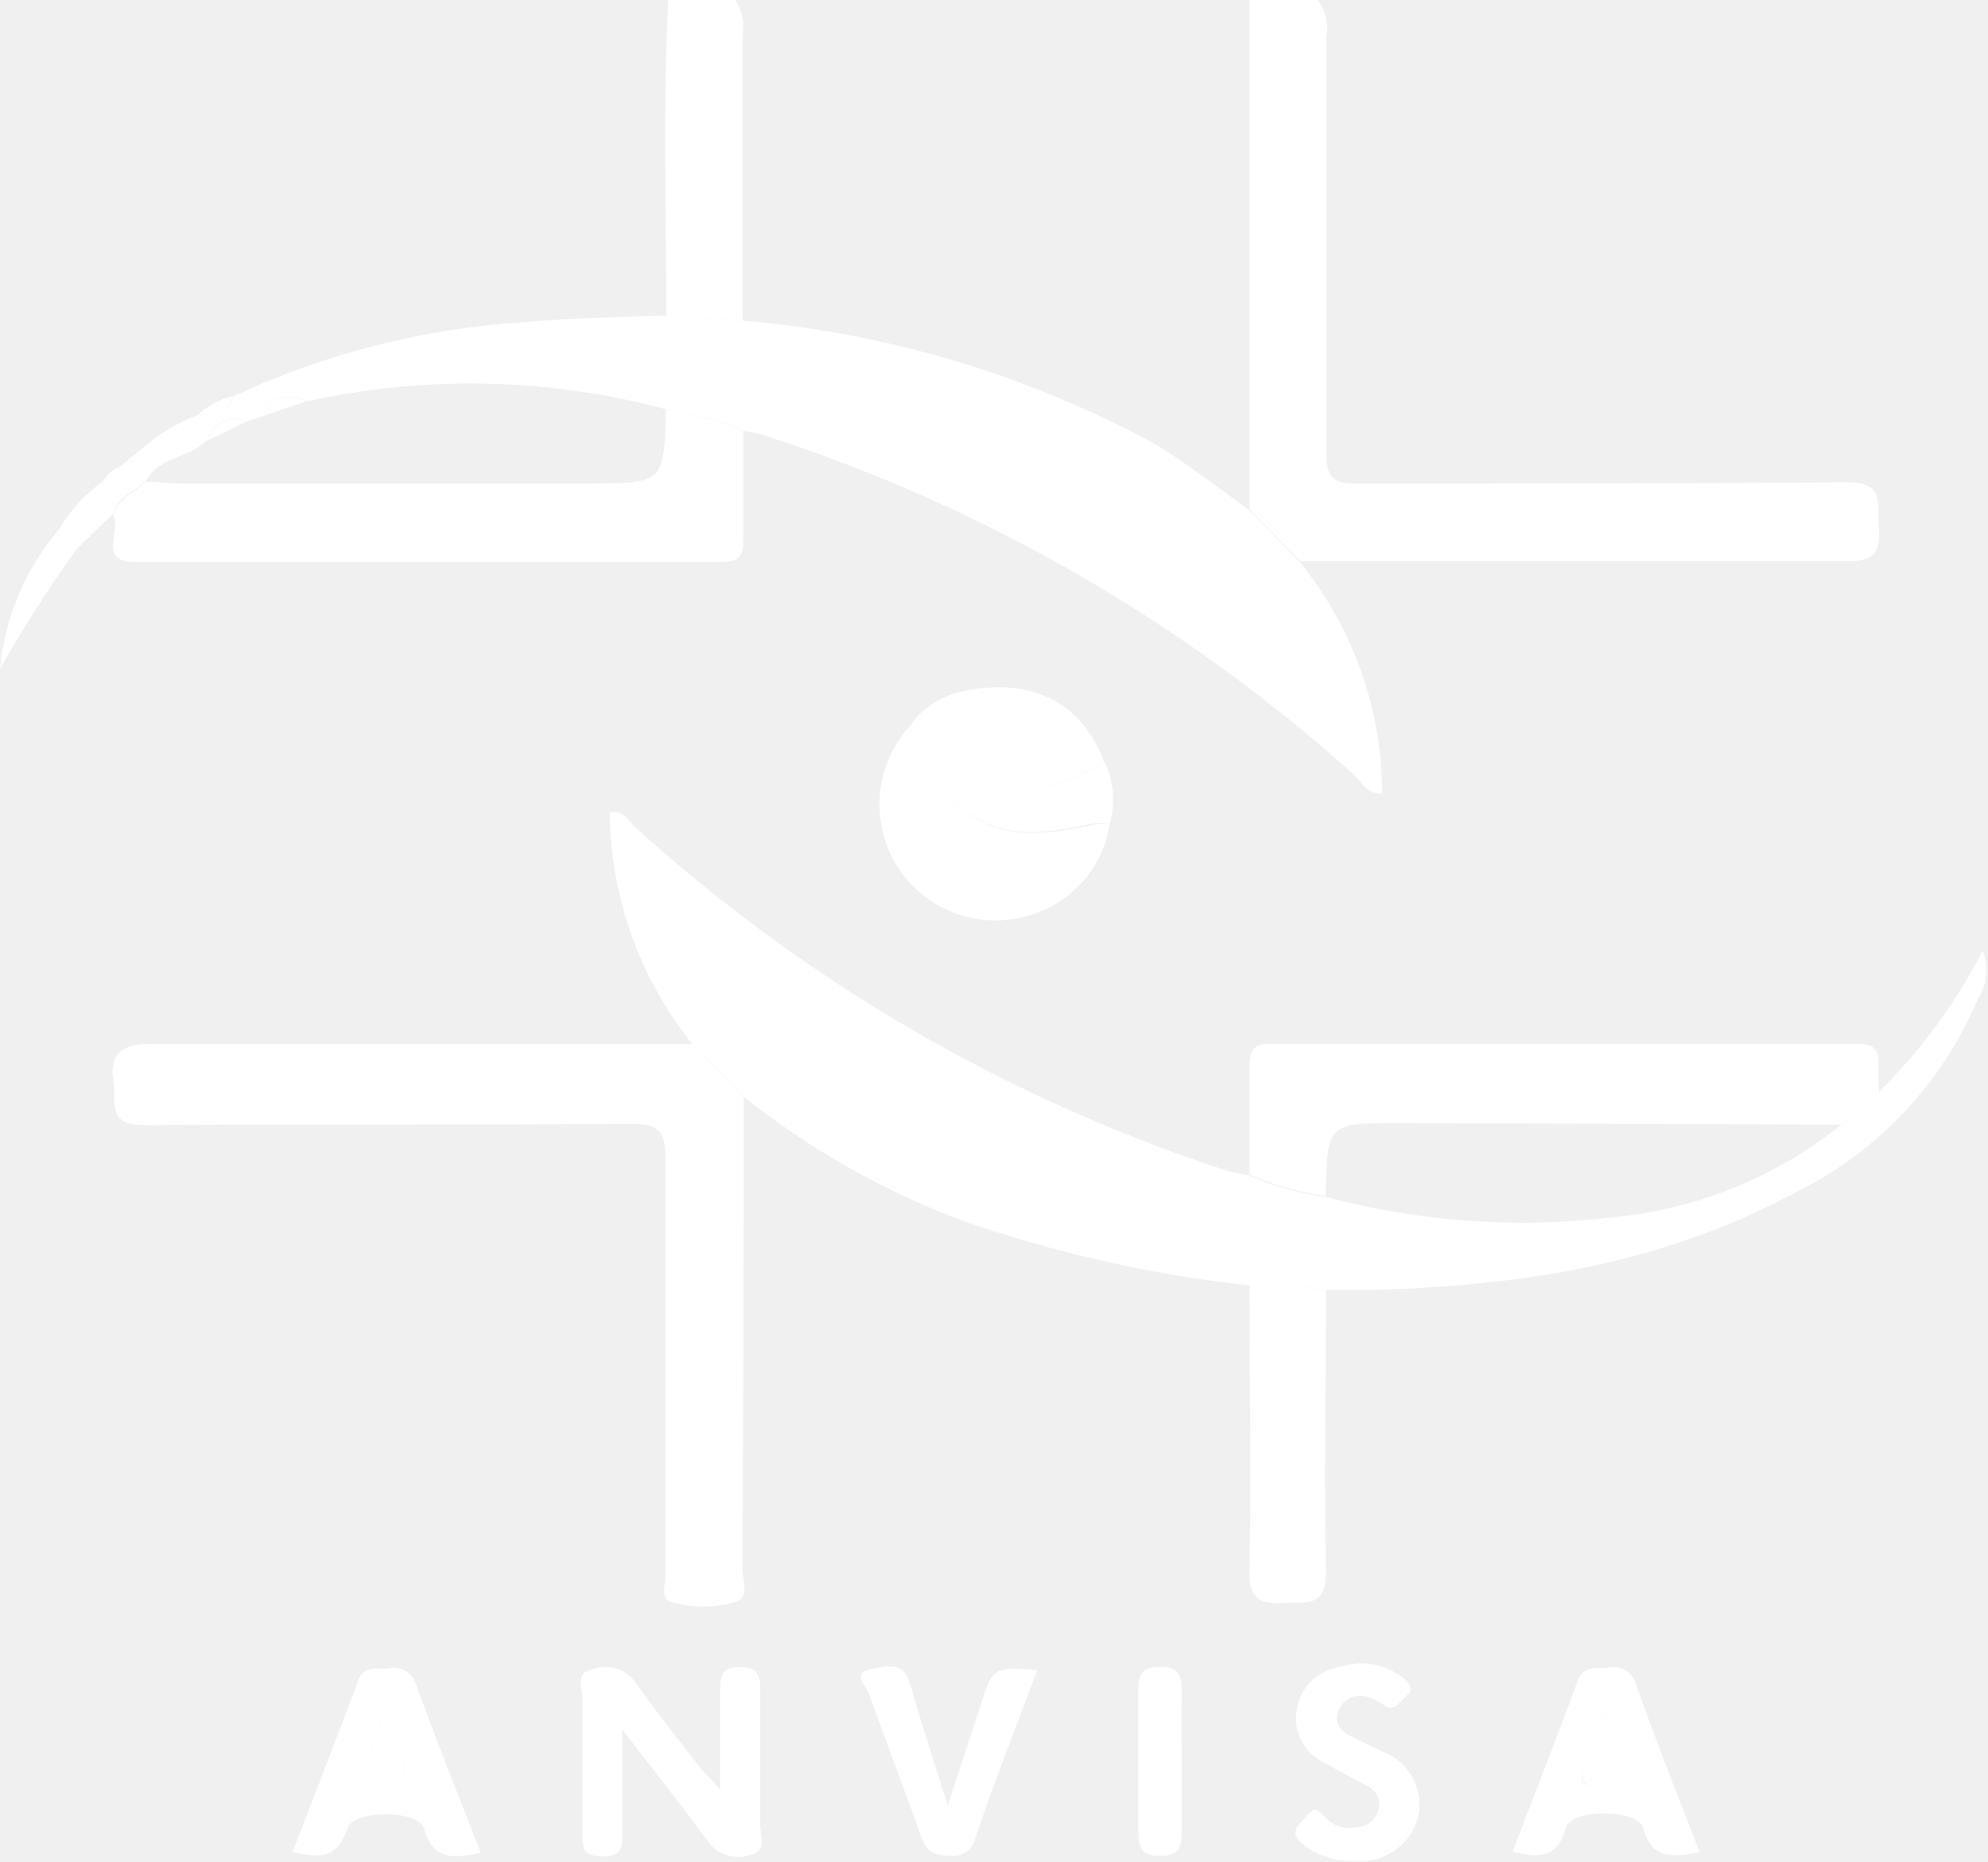
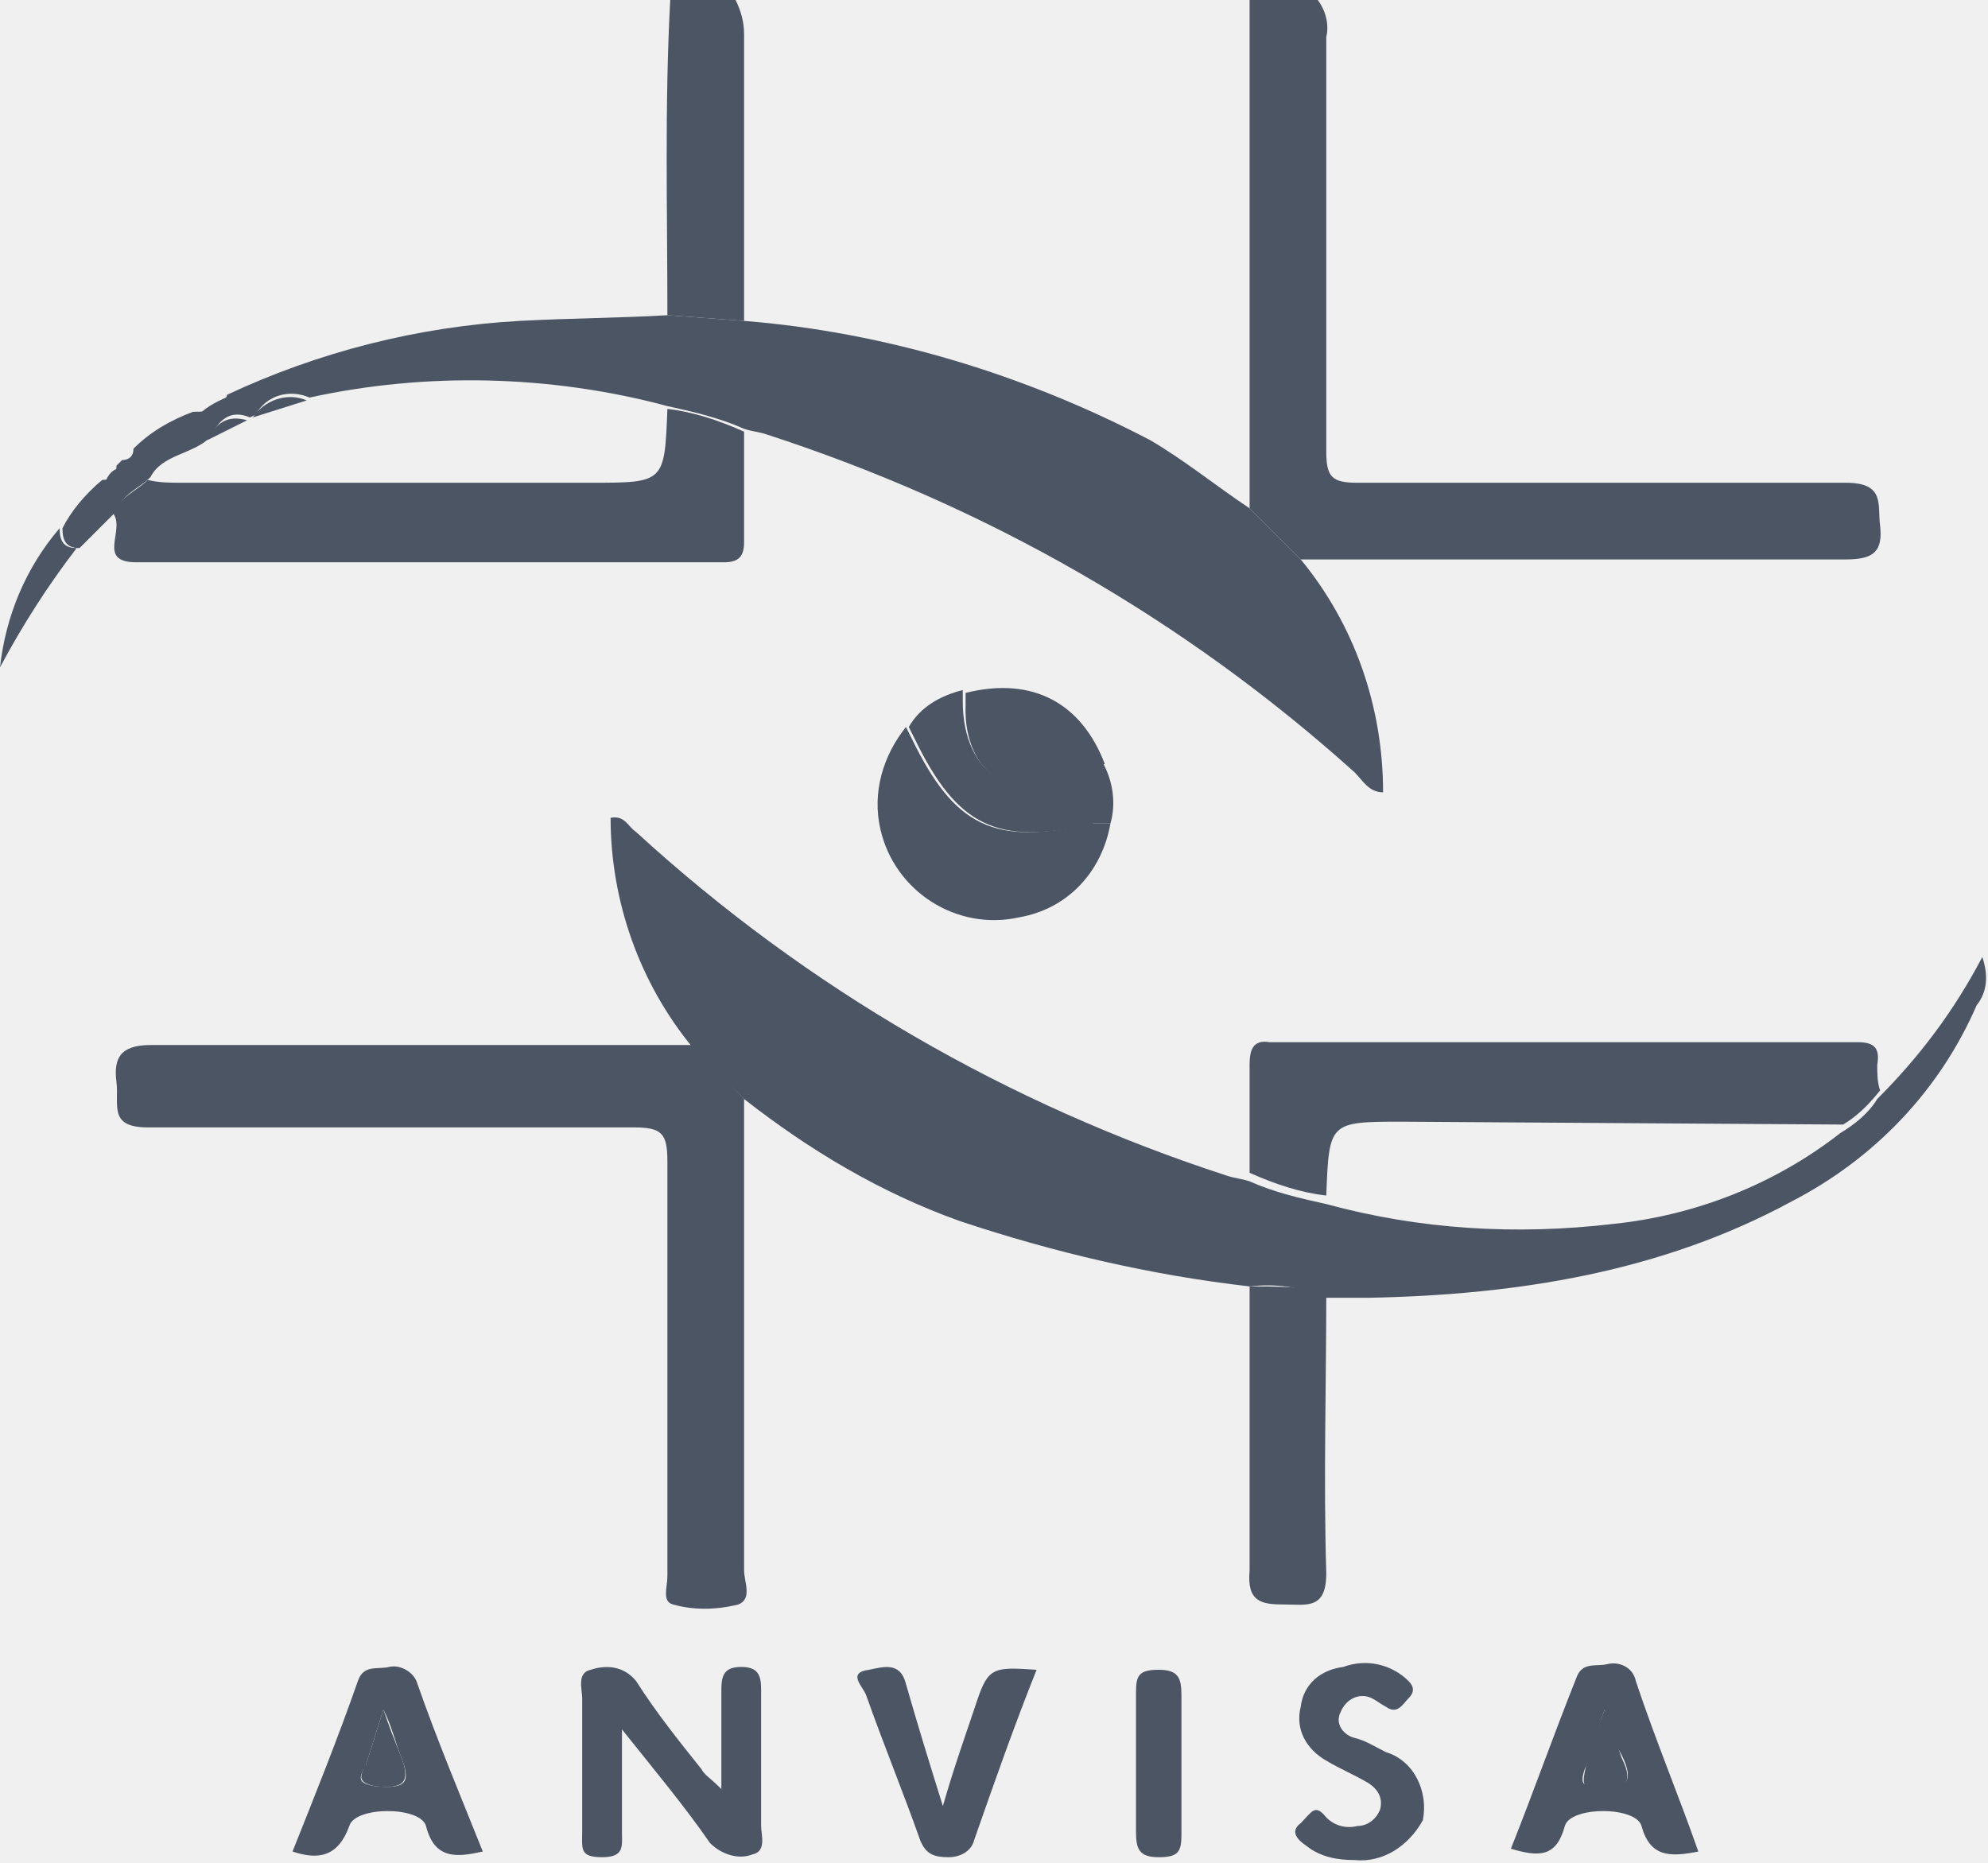
- <svg xmlns="http://www.w3.org/2000/svg" viewBox="0 0 70 65.55">
-   <defs>
-     <style>.a{fill:#fff;}</style>
-   </defs>
-   <path class="a" d="M44,20.17Q44,12,44,3.75c0-.51,0-1,0-1.52H46.4a1.68,1.68,0,0,1,.3,1.32c0,4.87,0,9.74,0,14.61,0,.88.22,1.11,1.1,1.1,5.74,0,11.47,0,17.2-.05,1.41,0,1.08.78,1.15,1.55C66.23,21.69,66,22,65,22c-6.4,0-12.8,0-19.2,0Z" transform="translate(0 -2.23)" />
-   <path class="a" d="M25.89,2.23a1.7,1.7,0,0,1,.26,1.21V13.52l-2.69-.18c0-3.7-.12-7.41.07-11.11Z" transform="translate(0 -2.23)" />
-   <path class="a" d="M44,47.5a45.61,45.61,0,0,1-10.19-2.31,28.27,28.27,0,0,1-7.63-4.34L24.38,39a13.18,13.18,0,0,1-2.91-8.15c.5-.13.64.29.88.5a57.7,57.7,0,0,0,20.82,12.1c.26.08.54.12.81.18a10.63,10.63,0,0,0,2.7.75,26.79,26.79,0,0,0,10.12.72,15.14,15.14,0,0,0,8-3.23,4.62,4.62,0,0,0,1.33-1.16,19.21,19.21,0,0,0,3.68-5,1.83,1.83,0,0,1-.16,1.68,13.34,13.34,0,0,1-6.48,6.86c-4.64,2.51-9.68,3.27-14.87,3.41l-1.64,0A11.56,11.56,0,0,0,44,47.5Z" transform="translate(0 -2.23)" />
-   <path class="a" d="M23.46,13.34l2.69.18a37.2,37.2,0,0,1,14.33,4.24c1.23.71,2.33,1.59,3.48,2.41L45.75,22a13,13,0,0,1,2.92,8.17c-.53.05-.72-.4-1-.66A57.52,57.52,0,0,0,27,17.59a7.16,7.16,0,0,0-.8-.19,11.21,11.21,0,0,0-2.72-.75,26.67,26.67,0,0,0-12.65-.29A1.45,1.45,0,0,0,8.92,17l-.24.07c-.72-.29-1.12.09-1.41.68-.61.62-1.68.56-2.13,1.41-.41.38-1,.6-1.17,1.17L2.67,21.6c-.47,0-.62-.31-.59-.73a5.51,5.51,0,0,1,1.56-1.7c.35,0,.55-.11.55-.48l.24-.2c.24,0,.42-.09.45-.36A6.83,6.83,0,0,1,7,16.83c.52,0,1,0,1.23-.65a28.41,28.41,0,0,1,10.31-2.61C20.16,13.42,21.81,13.41,23.46,13.34Z" transform="translate(0 -2.23)" />
-   <path class="a" d="M24.38,39l1.81,1.88q0,8.3-.05,16.6c0,.4.27,1-.23,1.16a4,4,0,0,1-2.31,0c-.35-.12-.16-.64-.17-1,0-4.87,0-9.74,0-14.6,0-1-.25-1.24-1.23-1.23-5.69.05-11.38,0-17.08.05-1.41,0-1-.79-1.13-1.56S4.14,39,5.18,39C11.58,39,18,39,24.38,39Z" transform="translate(0 -2.23)" />
-   <path class="a" d="M23.45,16.65a11.21,11.21,0,0,1,2.72.75c0,1.29,0,2.58,0,3.88,0,.55-.17.74-.74.74-6.89,0-13.79,0-20.68,0-1.37,0-.43-1.15-.78-1.66.21-.57.76-.79,1.17-1.17.43,0,.86.07,1.29.07H20.78C23.38,19.24,23.38,19.24,23.45,16.65Z" transform="translate(0 -2.23)" />
-   <path class="a" d="M66.17,40.68a4.62,4.62,0,0,1-1.33,1.16l-15.49-.06c-2.62,0-2.62,0-2.67,2.57A10.63,10.63,0,0,1,44,43.6c0-1.26,0-2.51,0-3.76,0-.55.06-.86.74-.85q10.34,0,20.67,0c.58,0,.77.22.73.76A7.23,7.23,0,0,0,66.17,40.68Z" transform="translate(0 -2.23)" />
-   <path class="a" d="M44,47.5a11.56,11.56,0,0,1,2.69.17c0,3.3-.07,6.6,0,9.9,0,1.31-.7,1.06-1.47,1.11S43.94,58.6,44,57.52C44.05,54.18,44,50.84,44,47.5Z" transform="translate(0 -2.23)" />
-   <path class="a" d="M25.36,65.25c0-1.39,0-2.46,0-3.54,0-.52.1-.77.71-.77s.71.28.7.79c0,1.61,0,3.22,0,4.82,0,.34.24.88-.33,1a1.31,1.31,0,0,1-1.47-.41c-.92-1.27-1.9-2.49-3.06-4v3.55c0,.48.08.92-.67.92s-.74-.35-.73-.87c0-1.57,0-3.14,0-4.7,0-.35-.25-.89.29-1a1.32,1.32,0,0,1,1.57.43c.74,1.06,1.55,2.07,2.34,3.09C24.83,64.7,25,64.85,25.36,65.25Z" transform="translate(0 -2.23)" />
-   <path class="a" d="M39.08,31.23a4,4,0,0,1-3.16,3.32A4.08,4.08,0,0,1,32,27.85l.21.42c1.47,3.08,2.94,3.77,6.3,3A2.89,2.89,0,0,1,39.08,31.23Z" transform="translate(0 -2.23)" />
-   <path class="a" d="M10.3,67.45c.78-2,1.55-4,2.3-6,.21-.59.66-.43,1.06-.46a.82.82,0,0,1,1,.6c.71,1.95,1.48,3.88,2.27,5.89-.94.19-1.67.31-2-.86-.2-.67-2.52-.65-2.7,0C11.89,67.67,11.25,67.69,10.3,67.45Zm3.23-5-.62,1.86c0,.08-.05.15-.08.22-.2.4-.05.53.36.59,1.07.14,1.27-.06.92-1.05C13.94,63.56,13.75,63.06,13.53,62.45Z" transform="translate(0 -2.23)" />
-   <path class="a" d="M59.85,67.46c-1,.19-1.7.25-2-.87-.19-.66-2.54-.65-2.71,0-.29,1.07-.93,1.1-1.88.85.77-2,1.55-4,2.29-6,.22-.59.66-.43,1.06-.47a.81.81,0,0,1,1,.59C58.29,63.5,59.06,65.43,59.85,67.46Zm-3.39-5.07c-.27.85-.44,1.49-.68,2.1s0,.59.45.63c.87.07,1.3-.1.82-1.07A16.45,16.45,0,0,1,56.46,62.39Z" transform="translate(0 -2.23)" />
-   <path class="a" d="M36.52,61.05C35.76,63.1,35,65,34.33,67a.78.78,0,0,1-.87.58c-.48,0-.8-.08-1-.6-.6-1.7-1.26-3.38-1.85-5.08-.09-.26-.66-.76.08-.89.46-.08,1.11-.32,1.35.5.38,1.36.83,2.7,1.33,4.31.44-1.36.83-2.51,1.2-3.66S35,60.9,36.52,61.05Z" transform="translate(0 -2.23)" />
-   <path class="a" d="M47.73,67.77A2.88,2.88,0,0,1,46,67.28c-.28-.22-.59-.46-.21-.85s.45-.71.89-.18a1.12,1.12,0,0,0,1.08.33.83.83,0,0,0,.78-.61.72.72,0,0,0-.44-.86c-.51-.28-1-.53-1.54-.84a1.72,1.72,0,0,1-.89-1.89,1.77,1.77,0,0,1,1.51-1.44,2.37,2.37,0,0,1,2.32.46c.21.2.24.39,0,.58s-.37.56-.77.3a1.72,1.72,0,0,0-.52-.27.83.83,0,0,0-1.08.45c-.18.43.08.75.47.94s.71.33,1.06.51a2,2,0,0,1,1.26,2.36A2.1,2.1,0,0,1,47.73,67.77Z" transform="translate(0 -2.23)" />
-   <path class="a" d="M39.08,31.23a2.89,2.89,0,0,0-.59,0c-3.36.79-4.83.1-6.3-3L32,27.85a3,3,0,0,1,1.93-1.28v.35c0,2.65,1.9,3.79,4.25,2.54l.73-.37A3.1,3.1,0,0,1,39.08,31.23Z" transform="translate(0 -2.23)" />
-   <path class="a" d="M38.89,29.09l-.73.37c-2.35,1.25-4.27.11-4.25-2.54v-.35C36.37,26.06,38.12,27,38.89,29.09Z" transform="translate(0 -2.23)" />
-   <path class="a" d="M41.61,64.39c0,.78,0,1.57,0,2.35,0,.57-.11.85-.77.85s-.76-.31-.76-.87c0-1.64,0-3.29,0-4.94,0-.57.12-.85.77-.85s.77.32.76.87C41.59,62.66,41.61,63.52,41.61,64.39Z" transform="translate(0 -2.23)" />
-   <path class="a" d="M2.08,20.87c0,.42.12.7.59.73A47.76,47.76,0,0,0,0,25.78,8.85,8.85,0,0,1,2.08,20.87Z" transform="translate(0 -2.23)" />
-   <path class="a" d="M8.21,16.18c-.19.65-.71.65-1.23.65A2.67,2.67,0,0,1,8.21,16.18Z" transform="translate(0 -2.23)" />
-   <path class="a" d="M4.19,18.69c0,.37-.2.51-.55.48A1,1,0,0,1,4.19,18.69Z" transform="translate(0 -2.23)" />
-   <path class="a" d="M4.88,18.13c0,.27-.21.35-.45.36Z" transform="translate(0 -2.23)" />
-   <path class="a" d="M10.8,16.36,8.92,17A1.45,1.45,0,0,1,10.8,16.36Z" transform="translate(0 -2.23)" />
-   <path class="a" d="M8.68,17.08l-1.41.68C7.56,17.17,8,16.79,8.68,17.08Z" transform="translate(0 -2.23)" />
-   <path class="a" d="M13.53,62.45c.22.61.41,1.11.58,1.62.35,1,.15,1.19-.92,1.05-.41-.06-.56-.19-.36-.59,0-.07.05-.14.08-.22Z" transform="translate(0 -2.23)" />
-   <path class="a" d="M56.46,62.39a16.45,16.45,0,0,0,.59,1.66c.48,1,.05,1.14-.82,1.07-.46,0-.64-.13-.45-.63S56.19,63.24,56.46,62.39Z" transform="translate(0 -2.23)" />
+ <svg xmlns="http://www.w3.org/2000/svg" version="1.1" id="Camada_1" x="0px" y="0px" viewBox="0 0 70 65.6" style="enable-background:new 0 0 70 65.6;" xml:space="preserve">
+   <style type="text/css">
+ 	.st0{fill:#4B5563;}
+ </style>
+   <path class="st0" d="M44,17.9c0-5.4,0-10.9,0-16.4c0-0.5,0-1,0-1.5h2.4c0.3,0.4,0.4,0.9,0.3,1.3c0,4.9,0,9.7,0,14.6  c0,0.9,0.2,1.1,1.1,1.1c5.7,0,11.5,0,17.2,0c1.4,0,1.1,0.8,1.2,1.5c0.1,0.9-0.2,1.2-1.2,1.2c-6.4,0-12.8,0-19.2,0L44,17.9z" />
+   <path class="st0" d="M25.9,0c0.2,0.4,0.3,0.8,0.3,1.2v10.1l-2.7-0.2c0-3.7-0.1-7.4,0.1-11.1L25.9,0z" />
+   <path class="st0" d="M44,45.3c-3.5-0.4-6.9-1.2-10.2-2.3c-2.8-1-5.3-2.5-7.6-4.3l-1.8-1.8c-1.9-2.3-2.9-5.2-2.9-8.1  c0.5-0.1,0.6,0.3,0.9,0.5c6,5.5,13.1,9.6,20.8,12.1c0.3,0.1,0.5,0.1,0.8,0.2c0.9,0.4,1.8,0.6,2.7,0.8c3.3,0.9,6.7,1.1,10.1,0.7  c2.9-0.3,5.7-1.4,8-3.2c0.5-0.3,1-0.7,1.3-1.2c1.5-1.5,2.7-3.1,3.7-5c0.2,0.6,0.2,1.2-0.2,1.7c-1.3,3-3.6,5.4-6.5,6.9  c-4.6,2.5-9.7,3.3-14.9,3.4h-1.6C45.8,45.3,44.9,45.2,44,45.3z" />
+   <path class="st0" d="M23.5,11.1l2.7,0.2c5,0.4,9.9,1.9,14.3,4.2c1.2,0.7,2.3,1.6,3.5,2.4l1.8,1.8c1.9,2.3,2.9,5.2,2.9,8.2  c-0.5,0-0.7-0.4-1-0.7c-6-5.4-13-9.4-20.7-11.9c-0.3-0.1-0.5-0.1-0.8-0.2c-0.9-0.4-1.8-0.6-2.7-0.8c-4.1-1.1-8.5-1.2-12.6-0.3  c-0.7-0.3-1.5-0.1-1.9,0.6l-0.2,0.1c-0.7-0.3-1.1,0.1-1.4,0.7c-0.6,0.6-1.7,0.6-2.1,1.4c-0.4,0.4-1,0.6-1.2,1.2l-1.3,1.3  c-0.5,0-0.6-0.3-0.6-0.7C2.5,18,3,17.4,3.6,16.9c0.3,0,0.5-0.1,0.5-0.5l0.2-0.2c0.2,0,0.4-0.1,0.4-0.4c0.6-0.6,1.3-1,2.1-1.3  c0.5,0,1,0,1.2-0.6c3.2-1.5,6.7-2.4,10.3-2.6C20.2,11.2,21.8,11.2,23.5,11.1z" />
+   <path class="st0" d="M24.4,36.8l1.8,1.9c0,5.5,0,11.1,0,16.6c0,0.4,0.3,1-0.2,1.2c-0.8,0.2-1.6,0.2-2.3,0c-0.4-0.1-0.2-0.6-0.2-1  c0-4.9,0-9.7,0-14.6c0-1-0.2-1.2-1.2-1.2c-5.7,0-11.4,0-17.1,0c-1.4,0-1-0.8-1.1-1.6s0.1-1.3,1.2-1.3C11.6,36.8,18,36.8,24.4,36.8z" />
+   <path class="st0" d="M23.5,14.4c0.9,0.1,1.8,0.4,2.7,0.8c0,1.3,0,2.6,0,3.9c0,0.5-0.2,0.7-0.7,0.7c-6.9,0-13.8,0-20.7,0  c-1.4,0-0.4-1.1-0.8-1.7c0.2-0.6,0.8-0.8,1.2-1.2C5.6,17,6,17,6.4,17h14.4C23.4,17,23.4,17,23.5,14.4z" />
+   <path class="st0" d="M66.2,38.4c-0.4,0.5-0.8,0.9-1.3,1.2l-15.5-0.1c-2.6,0-2.6,0-2.7,2.6c-0.9-0.1-1.8-0.4-2.7-0.8  c0-1.3,0-2.5,0-3.8c0-0.5,0.1-0.9,0.7-0.8c6.9,0,13.8,0,20.7,0c0.6,0,0.8,0.2,0.7,0.8C66.1,37.8,66.1,38.1,66.2,38.4z" />
+   <path class="st0" d="M44,45.3c0.9,0,1.8,0,2.7,0.2c0,3.3-0.1,6.6,0,9.9c0,1.3-0.7,1.1-1.5,1.1s-1.3-0.1-1.2-1.2  C44,51.9,44,48.6,44,45.3z" />
+   <path class="st0" d="M25.4,63c0-1.4,0-2.5,0-3.5c0-0.5,0.1-0.8,0.7-0.8s0.7,0.3,0.7,0.8c0,1.6,0,3.2,0,4.8c0,0.3,0.2,0.9-0.3,1  c-0.5,0.2-1.1,0-1.5-0.4c-0.9-1.3-1.9-2.5-3.1-4v3.6c0,0.5,0.1,0.9-0.7,0.9s-0.7-0.3-0.7-0.9c0-1.6,0-3.1,0-4.7c0-0.3-0.2-0.9,0.3-1  c0.6-0.2,1.2-0.1,1.6,0.4c0.7,1.1,1.5,2.1,2.3,3.1C24.8,62.5,25,62.6,25.4,63z" />
+   <path class="st0" d="M39.1,29c-0.3,1.7-1.5,3-3.2,3.3c-2.2,0.5-4.4-0.9-4.9-3.1c-0.3-1.3,0.1-2.6,0.9-3.6l0.2,0.4  c1.5,3.1,2.9,3.8,6.3,3C38.7,29,38.9,29,39.1,29z" />
+   <path class="st0" d="M10.3,65.2c0.8-2,1.6-4,2.3-6c0.2-0.6,0.7-0.4,1.1-0.5c0.4-0.1,0.9,0.2,1,0.6c0,0,0,0,0,0  c0.7,2,1.5,3.9,2.3,5.9c-0.9,0.2-1.7,0.3-2-0.9c-0.2-0.7-2.5-0.7-2.7,0C11.9,65.4,11.2,65.5,10.3,65.2z M13.5,60.2l-0.6,1.9  c0,0.1-0.1,0.2-0.1,0.2c-0.2,0.4-0.1,0.5,0.4,0.6c1.1,0.1,1.3-0.1,0.9-1.1C13.9,61.3,13.8,60.8,13.5,60.2z" />
+   <path class="st0" d="M59.8,65.2c-1,0.2-1.7,0.2-2-0.9c-0.2-0.7-2.5-0.7-2.7,0c-0.3,1.1-0.9,1.1-1.9,0.8c0.8-2,1.5-4,2.3-6  c0.2-0.6,0.7-0.4,1.1-0.5c0.4-0.1,0.9,0.1,1,0.6c0,0,0,0,0,0C58.3,61.3,59.1,63.2,59.8,65.2z M56.5,60.2c-0.3,0.8-0.4,1.5-0.7,2.1  c-0.2,0.6,0,0.6,0.5,0.6c0.9,0.1,1.3-0.1,0.8-1.1C56.8,61.3,56.6,60.7,56.5,60.2z" />
+   <path class="st0" d="M36.5,58.8c-0.8,2-1.5,4-2.2,6c-0.1,0.4-0.5,0.6-0.9,0.6c-0.5,0-0.8-0.1-1-0.6c-0.6-1.7-1.3-3.4-1.9-5.1  c-0.1-0.3-0.7-0.8,0.1-0.9c0.5-0.1,1.1-0.3,1.3,0.5c0.4,1.4,0.8,2.7,1.3,4.3c0.4-1.4,0.8-2.5,1.2-3.7S35,58.7,36.5,58.8z" />
+   <path class="st0" d="M47.7,65.5c-0.6,0-1.2-0.1-1.7-0.5c-0.3-0.2-0.6-0.5-0.2-0.8c0.4-0.4,0.5-0.7,0.9-0.2c0.3,0.3,0.7,0.4,1.1,0.3  c0.4,0,0.7-0.3,0.8-0.6c0.1-0.4-0.1-0.7-0.4-0.9c-0.5-0.3-1-0.5-1.5-0.8c-0.7-0.4-1.1-1.1-0.9-1.9c0.1-0.8,0.7-1.3,1.5-1.4  c0.8-0.3,1.7-0.1,2.3,0.5c0.2,0.2,0.2,0.4,0,0.6s-0.4,0.6-0.8,0.3c-0.2-0.1-0.3-0.2-0.5-0.3c-0.4-0.2-0.9,0-1.1,0.5  c-0.2,0.4,0.1,0.8,0.5,0.9s0.7,0.3,1.1,0.5c1,0.3,1.5,1.4,1.3,2.4C49.6,65,48.7,65.6,47.7,65.5z" />
+   <path class="st0" d="M39.1,29c-0.2,0-0.4,0-0.6,0c-3.4,0.8-4.8,0.1-6.3-3L32,25.6c0.4-0.7,1.1-1.1,1.9-1.3v0.4  c0,2.6,1.9,3.8,4.2,2.5l0.7-0.4C39.2,27.5,39.3,28.3,39.1,29z" />
+   <path class="st0" d="M38.9,26.9l-0.7,0.4c-2.3,1.2-4.3,0.1-4.2-2.5v-0.4C36.4,23.8,38.1,24.8,38.9,26.9z" />
+   <path class="st0" d="M41.6,62.2c0,0.8,0,1.6,0,2.4c0,0.6-0.1,0.8-0.8,0.8s-0.8-0.3-0.8-0.9c0-1.6,0-3.3,0-4.9c0-0.6,0.1-0.8,0.8-0.8  s0.8,0.3,0.8,0.9C41.6,60.4,41.6,61.3,41.6,62.2z" />
+   <path class="st0" d="M2.1,18.6c0,0.4,0.1,0.7,0.6,0.7c-1,1.3-1.9,2.7-2.7,4.2C0.2,21.7,0.9,20,2.1,18.6z" />
+   <path class="st0" d="M8.2,13.9C8,14.6,7.5,14.6,7,14.6C7.3,14.3,7.7,14.1,8.2,13.9z" />
+   <path class="st0" d="M4.2,16.5c0,0.4-0.2,0.5-0.5,0.5C3.8,16.7,4,16.5,4.2,16.5z" />
+   <path class="st0" d="M4.9,15.9c0,0.3-0.2,0.4-0.4,0.4L4.9,15.9z" />
+   <path class="st0" d="M10.8,14.1l-1.9,0.6C9.3,14.1,10.1,13.8,10.8,14.1z" />
+   <path class="st0" d="M8.7,14.8l-1.4,0.7C7.6,14.9,8,14.6,8.7,14.8z" />
+   <path class="st0" d="M13.5,60.2c0.2,0.6,0.4,1.1,0.6,1.6c0.4,1,0.1,1.2-0.9,1.1c-0.4-0.1-0.6-0.2-0.4-0.6c0-0.1,0.1-0.1,0.1-0.2  L13.5,60.2z" />
+   <path class="st0" d="M56.5,60.2c0.2,0.6,0.4,1.1,0.6,1.7c0.5,1,0,1.1-0.8,1.1c-0.5,0-0.6-0.1-0.5-0.6S56.2,61,56.5,60.2z" />
</svg>
